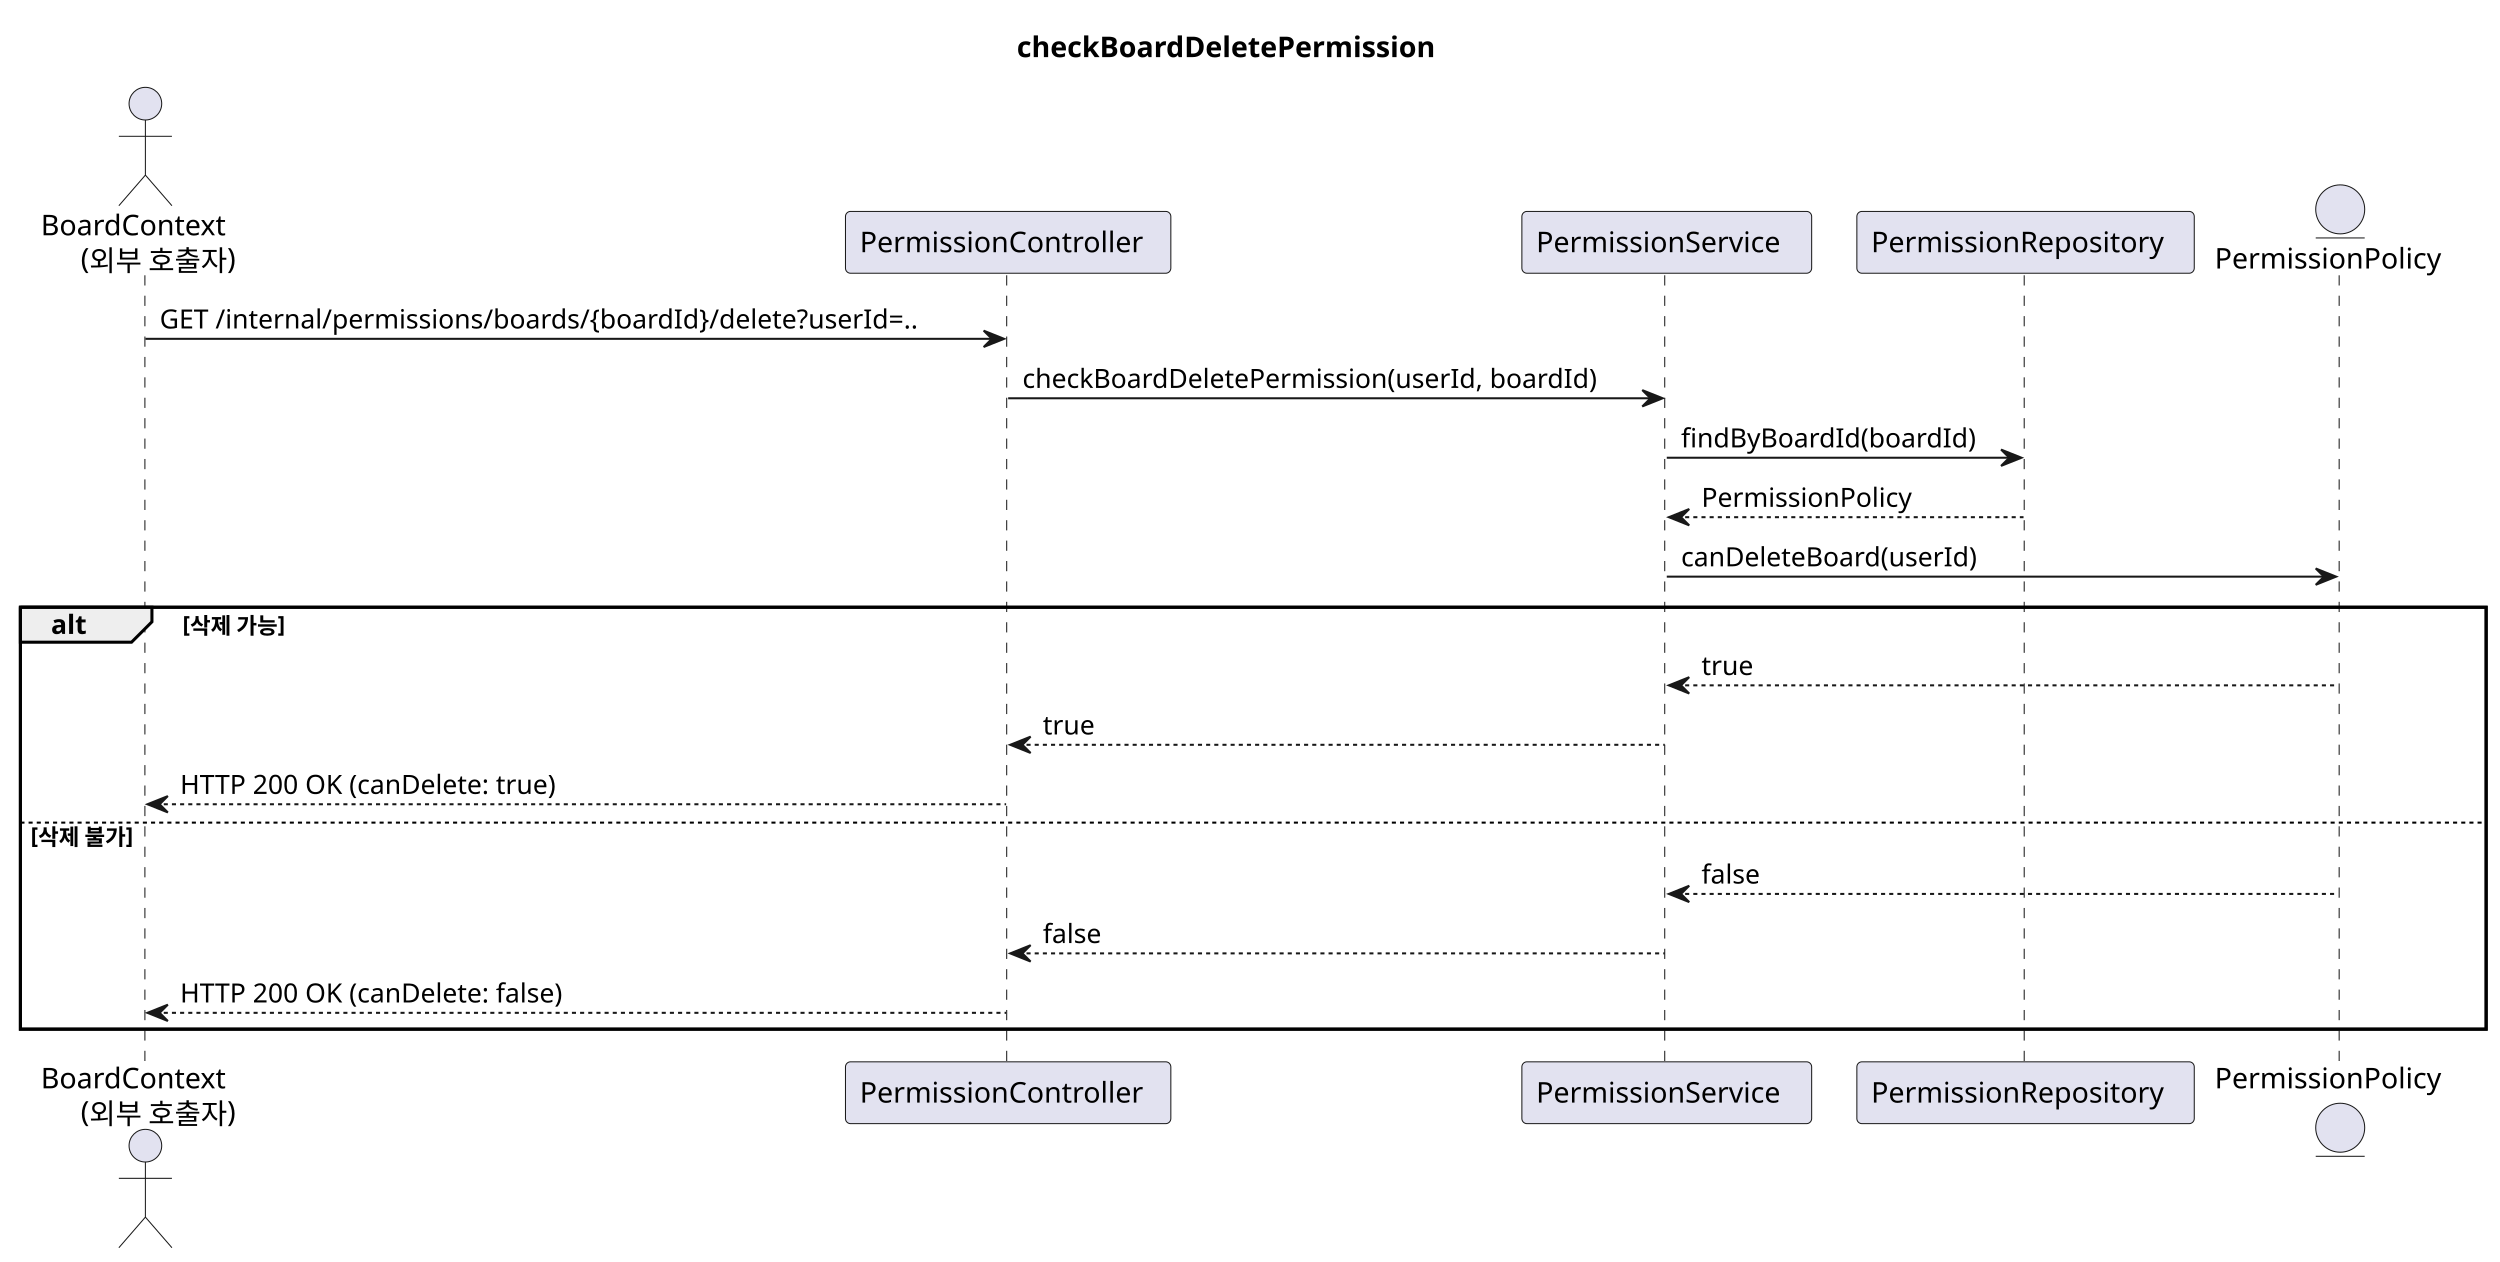
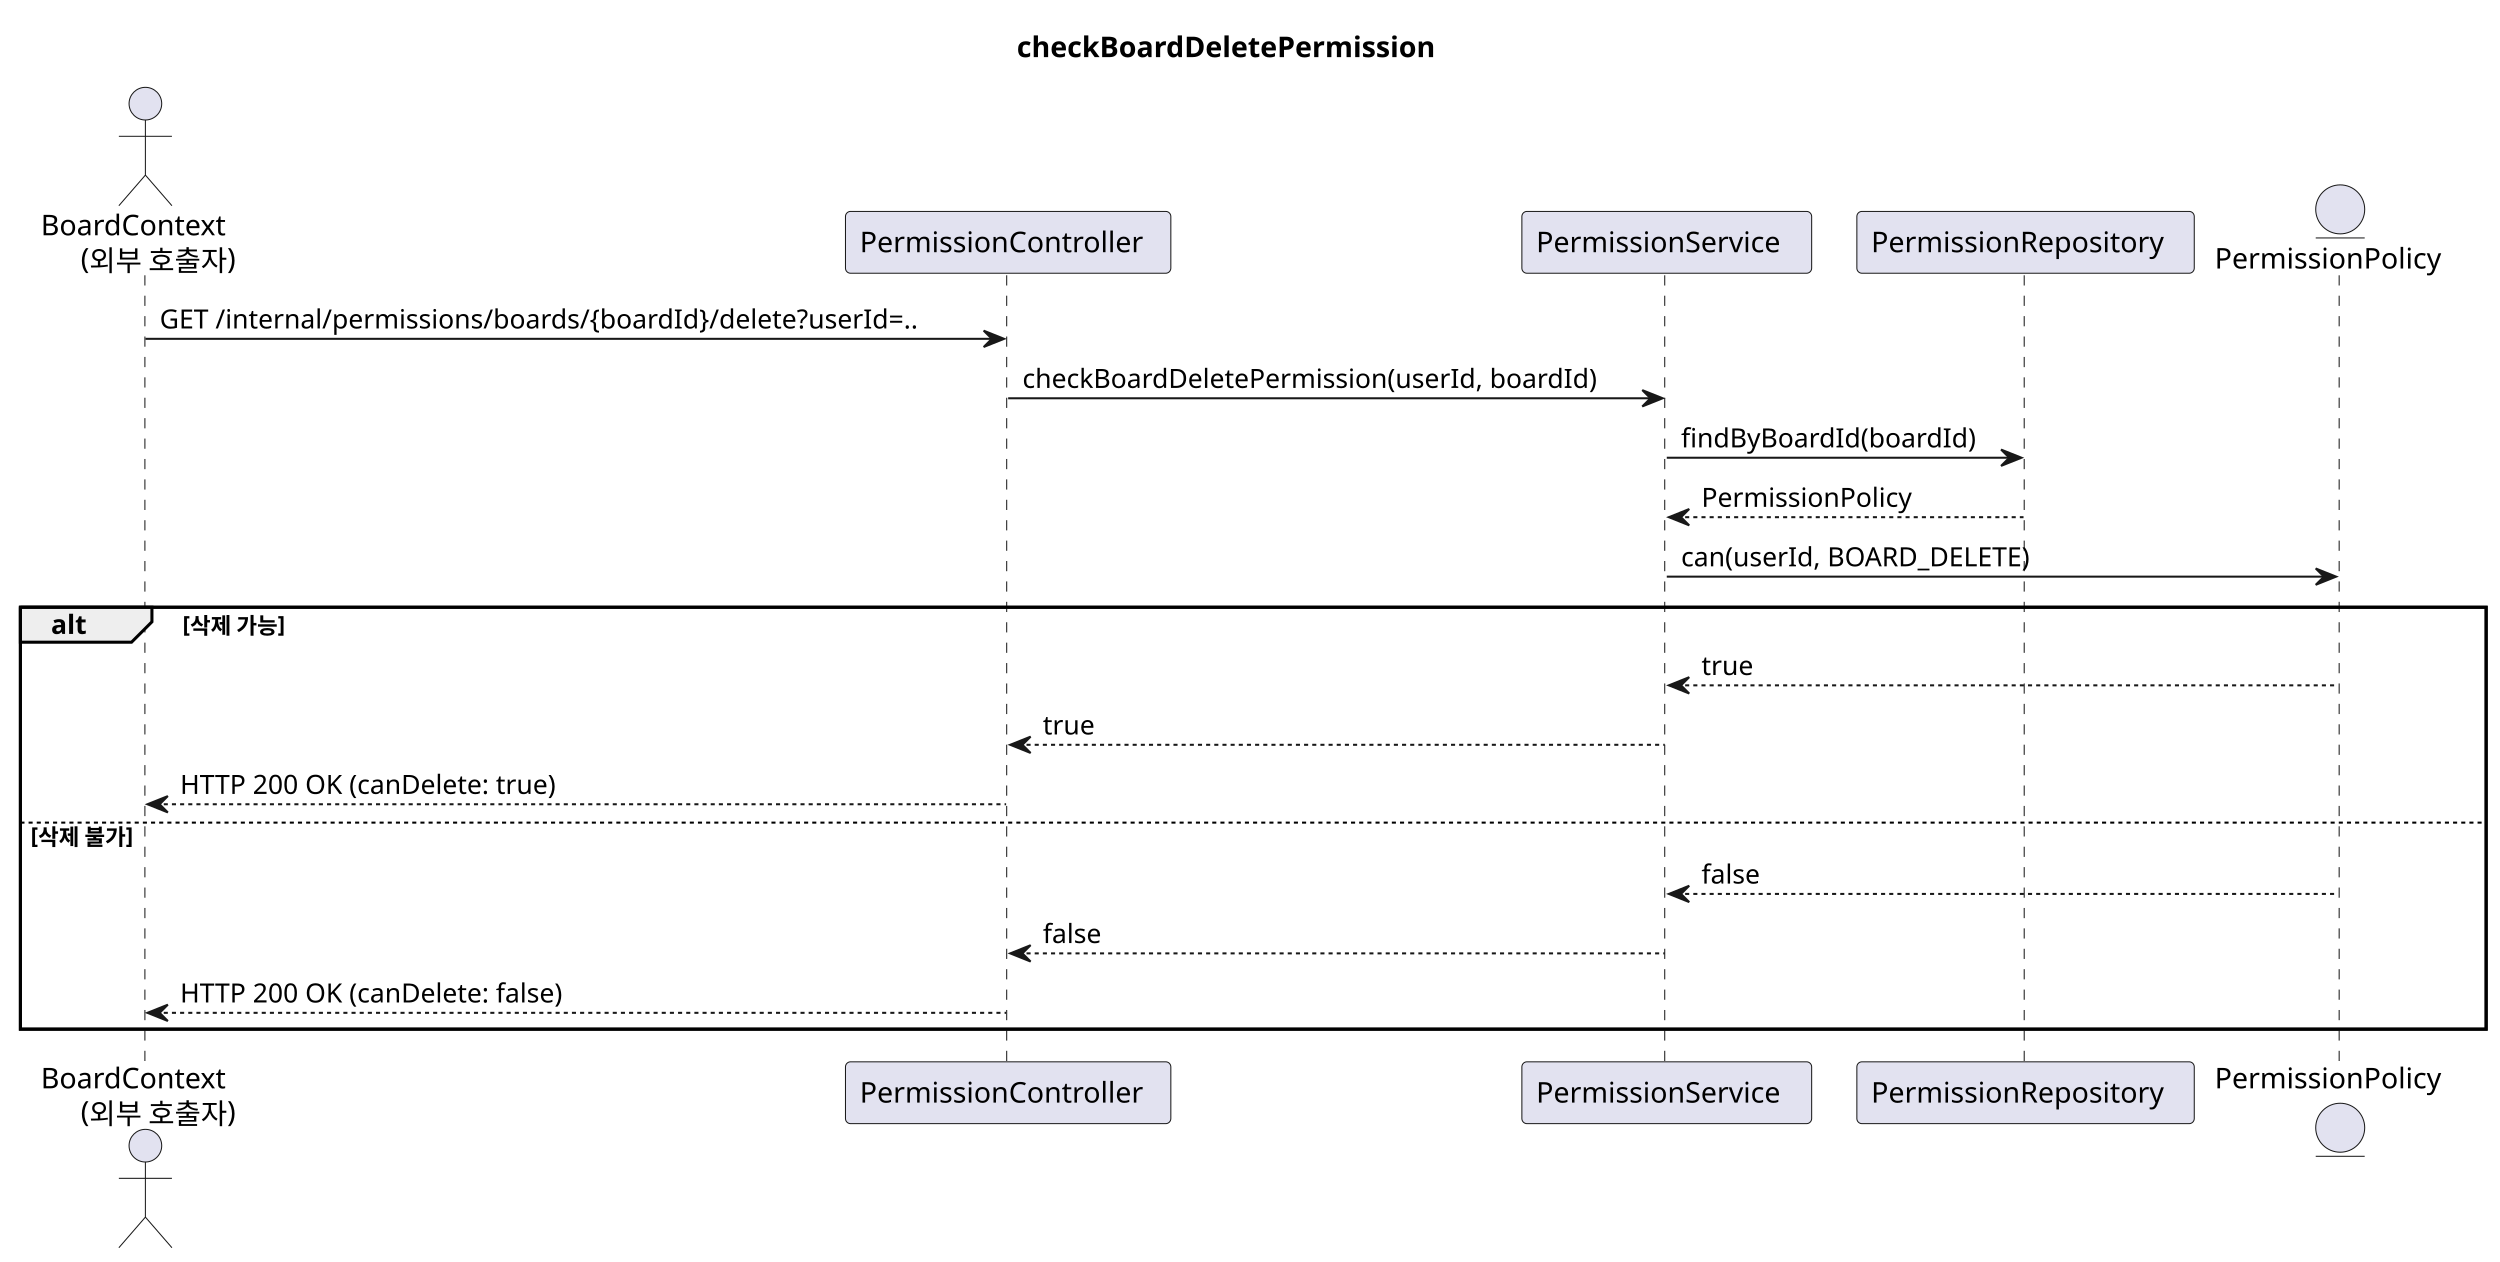
<svg xmlns="http://www.w3.org/2000/svg" contentStyleType="text/css" data-diagram-type="SEQUENCE" height="618px" preserveAspectRatio="none" style="width:1225px;height:618px;background:#FFFFFF;" version="1.1" viewBox="0 0 1225 618" width="1225px" zoomAndPan="magnify">
  <defs />
  <g>
    <text fill="#000000" font-family="sans-serif" font-size="14" font-weight="bold" lengthAdjust="spacing" textLength="230.727" x="498.244" y="27.995">checkBoardDeletePermission</text>
    <rect fill="none" height="206.734" style="stroke:#000000;stroke-width:1.5;" width="1208.214" x="10" y="297.555" />
    <g>
      <rect fill="#000000" fill-opacity="0" height="386.398" width="8" x="67.241" y="134.891" />
      <line style="stroke:#181818;stroke-width:0.5;stroke-dasharray:5.0,5.0;" x1="71" x2="71" y1="134.891" y2="521.289" />
    </g>
    <g>
      <rect fill="#000000" fill-opacity="0" height="386.398" width="8" x="489.995" y="134.891" />
      <line style="stroke:#181818;stroke-width:0.5;stroke-dasharray:5.0,5.0;" x1="493.281" x2="493.281" y1="134.891" y2="521.289" />
    </g>
    <g>
      <rect fill="#000000" fill-opacity="0" height="386.398" width="8" x="812.715" y="134.891" />
      <line style="stroke:#181818;stroke-width:0.5;stroke-dasharray:5.0,5.0;" x1="815.717" x2="815.717" y1="134.891" y2="521.289" />
    </g>
    <g>
      <rect fill="#000000" fill-opacity="0" height="386.398" width="8" x="988.526" y="134.891" />
      <line style="stroke:#181818;stroke-width:0.5;stroke-dasharray:5.0,5.0;" x1="991.862" x2="991.862" y1="134.891" y2="521.289" />
    </g>
    <g>
      <rect fill="#000000" fill-opacity="0" height="386.398" width="8" x="1142.702" y="134.891" />
      <line style="stroke:#181818;stroke-width:0.5;stroke-dasharray:5.0,5.0;" x1="1146.189" x2="1146.189" y1="134.891" y2="521.289" />
    </g>
    <g class="participant participant-head" data-participant="BoardContext">
      <text fill="#000000" font-family="sans-serif" font-size="14" lengthAdjust="spacing" textLength="96.482" x="20" y="115.292">BoardContext</text>
      <text fill="#000000" font-family="sans-serif" font-size="14" lengthAdjust="spacing" textLength="57.381" x="39.551" y="131.589">(외부 호출자)</text>
      <ellipse cx="71.241" cy="50.797" fill="#E2E2F0" rx="8" ry="8" style="stroke:#181818;stroke-width:0.5;" />
      <path d="M71.241,58.797 L71.241,85.797 M58.241,66.797 L84.241,66.797 M71.241,85.797 L58.241,100.797 M71.241,85.797 L84.241,100.797" fill="none" style="stroke:#181818;stroke-width:0.5;" />
    </g>
    <g class="participant participant-tail" data-participant="BoardContext">
      <text fill="#000000" font-family="sans-serif" font-size="14" lengthAdjust="spacing" textLength="96.482" x="20" y="533.284">BoardContext</text>
      <text fill="#000000" font-family="sans-serif" font-size="14" lengthAdjust="spacing" textLength="57.381" x="39.551" y="549.581">(외부 호출자)</text>
      <ellipse cx="71.241" cy="561.383" fill="#E2E2F0" rx="8" ry="8" style="stroke:#181818;stroke-width:0.5;" />
      <path d="M71.241,569.383 L71.241,596.383 M58.241,577.383 L84.241,577.383 M71.241,596.383 L58.241,611.383 M71.241,596.383 L84.241,611.383" fill="none" style="stroke:#181818;stroke-width:0.5;" />
    </g>
    <g class="participant participant-head" data-participant="PermissionController">
      <rect fill="#E2E2F0" height="30.297" rx="2.5" ry="2.5" style="stroke:#181818;stroke-width:0.5;" width="159.428" x="414.281" y="103.594" />
      <text fill="#000000" font-family="sans-serif" font-size="14" lengthAdjust="spacing" textLength="145.428" x="421.281" y="123.589">PermissionController</text>
    </g>
    <g class="participant participant-tail" data-participant="PermissionController">
      <rect fill="#E2E2F0" height="30.297" rx="2.5" ry="2.5" style="stroke:#181818;stroke-width:0.5;" width="159.428" x="414.281" y="520.289" />
      <text fill="#000000" font-family="sans-serif" font-size="14" lengthAdjust="spacing" textLength="145.428" x="421.281" y="540.284">PermissionController</text>
    </g>
    <g class="participant participant-head" data-participant="PermissionService">
      <rect fill="#E2E2F0" height="30.297" rx="2.5" ry="2.5" style="stroke:#181818;stroke-width:0.5;" width="141.996" x="745.717" y="103.594" />
      <text fill="#000000" font-family="sans-serif" font-size="14" lengthAdjust="spacing" textLength="127.996" x="752.717" y="123.589">PermissionService</text>
    </g>
    <g class="participant participant-tail" data-participant="PermissionService">
      <rect fill="#E2E2F0" height="30.297" rx="2.5" ry="2.5" style="stroke:#181818;stroke-width:0.5;" width="141.996" x="745.717" y="520.289" />
      <text fill="#000000" font-family="sans-serif" font-size="14" lengthAdjust="spacing" textLength="127.996" x="752.717" y="540.284">PermissionService</text>
    </g>
    <g class="participant participant-head" data-participant="PermissionRepository">
      <rect fill="#E2E2F0" height="30.297" rx="2.5" ry="2.5" style="stroke:#181818;stroke-width:0.5;" width="165.327" x="909.862" y="103.594" />
      <text fill="#000000" font-family="sans-serif" font-size="14" lengthAdjust="spacing" textLength="151.327" x="916.862" y="123.589">PermissionRepository</text>
    </g>
    <g class="participant participant-tail" data-participant="PermissionRepository">
      <rect fill="#E2E2F0" height="30.297" rx="2.5" ry="2.5" style="stroke:#181818;stroke-width:0.5;" width="165.327" x="909.862" y="520.289" />
      <text fill="#000000" font-family="sans-serif" font-size="14" lengthAdjust="spacing" textLength="151.327" x="916.862" y="540.284">PermissionRepository</text>
    </g>
    <g class="participant participant-head" data-participant="PermissionPolicy">
      <text fill="#000000" font-family="sans-serif" font-size="14" lengthAdjust="spacing" textLength="117.024" x="1085.189" y="131.589">PermissionPolicy</text>
      <ellipse cx="1146.702" cy="102.594" fill="#E2E2F0" rx="12" ry="12" style="stroke:#181818;stroke-width:0.5;" />
      <line style="stroke:#181818;stroke-width:0.5;" x1="1134.702" x2="1158.702" y1="116.594" y2="116.594" />
    </g>
    <g class="participant participant-tail" data-participant="PermissionPolicy">
      <text fill="#000000" font-family="sans-serif" font-size="14" lengthAdjust="spacing" textLength="117.024" x="1085.189" y="533.284">PermissionPolicy</text>
      <ellipse cx="1146.702" cy="552.586" fill="#E2E2F0" rx="12" ry="12" style="stroke:#181818;stroke-width:0.5;" />
      <line style="stroke:#181818;stroke-width:0.5;" x1="1134.702" x2="1158.702" y1="566.586" y2="566.586" />
    </g>
    <g class="message" data-participant-1="BoardContext" data-participant-2="PermissionController">
      <polygon fill="#181818" points="481.995,162.023,491.995,166.023,481.995,170.023,485.995,166.023" style="stroke:#181818;stroke-width:1;" />
      <line style="stroke:#181818;stroke-width:1;" x1="71.241" x2="487.995" y1="166.023" y2="166.023" />
      <text fill="#000000" font-family="sans-serif" font-size="13" lengthAdjust="spacing" textLength="398.753" x="78.241" y="160.958">GET /internal/permissions/boards/{boardId}/delete?userId=..</text>
    </g>
    <g class="message" data-participant-1="PermissionController" data-participant-2="PermissionService">
      <polygon fill="#181818" points="804.715,191.156,814.715,195.156,804.715,199.156,808.715,195.156" style="stroke:#181818;stroke-width:1;" />
      <line style="stroke:#181818;stroke-width:1;" x1="493.995" x2="810.715" y1="195.156" y2="195.156" />
      <text fill="#000000" font-family="sans-serif" font-size="13" lengthAdjust="spacing" textLength="298.721" x="500.995" y="190.09">checkBoardDeletePermission(userId, boardId)</text>
    </g>
    <g class="message" data-participant-1="PermissionService" data-participant-2="PermissionRepository">
      <polygon fill="#181818" points="980.526,220.289,990.526,224.289,980.526,228.289,984.526,224.289" style="stroke:#181818;stroke-width:1;" />
      <line style="stroke:#181818;stroke-width:1;" x1="816.715" x2="986.526" y1="224.289" y2="224.289" />
      <text fill="#000000" font-family="sans-serif" font-size="13" lengthAdjust="spacing" textLength="151.81" x="823.715" y="219.223">findByBoardId(boardId)</text>
    </g>
    <g class="message" data-participant-1="PermissionRepository" data-participant-2="PermissionService">
      <polygon fill="#181818" points="827.715,249.422,817.715,253.422,827.715,257.422,823.715,253.422" style="stroke:#181818;stroke-width:1;" />
      <line style="stroke:#181818;stroke-width:1;stroke-dasharray:2.0,2.0;" x1="821.715" x2="991.526" y1="253.422" y2="253.422" />
      <text fill="#000000" font-family="sans-serif" font-size="13" lengthAdjust="spacing" textLength="108.665" x="833.715" y="248.356">PermissionPolicy</text>
    </g>
    <g class="message" data-participant-1="PermissionService" data-participant-2="PermissionPolicy">
      <polygon fill="#181818" points="1134.702,278.555,1144.702,282.555,1134.702,286.555,1138.702,282.555" style="stroke:#181818;stroke-width:1;" />
      <line style="stroke:#181818;stroke-width:1;" x1="816.715" x2="1140.702" y1="282.555" y2="282.555" />
-       <text fill="#000000" font-family="sans-serif" font-size="13" lengthAdjust="spacing" textLength="155.086" x="823.715" y="277.489">canDeleteBoard(userId)</text>
+       <text fill="#000000" font-family="sans-serif" font-size="13" lengthAdjust="spacing" textLength="185.625" x="823.715" y="277.489">can(userId, BOARD_DELETE)</text>
    </g>
    <path d="M10,297.555 L74.443,297.555 L74.443,304.688 L64.443,314.688 L10,314.688 L10,297.555" fill="#EEEEEE" style="stroke:#000000;stroke-width:1.5;" />
    <rect fill="none" height="206.734" style="stroke:#000000;stroke-width:1.5;" width="1208.214" x="10" y="297.555" />
    <text fill="#000000" font-family="sans-serif" font-size="13" font-weight="bold" lengthAdjust="spacing" textLength="19.443" x="25" y="310.622">alt</text>
    <text fill="#000000" font-family="sans-serif" font-size="11" font-weight="bold" lengthAdjust="spacing" textLength="40.289" x="89.443" y="309.765">[삭제 가능]</text>
    <g class="message" data-participant-1="PermissionPolicy" data-participant-2="PermissionService">
      <polygon fill="#181818" points="827.715,331.82,817.715,335.82,827.715,339.82,823.715,335.82" style="stroke:#181818;stroke-width:1;" />
      <line style="stroke:#181818;stroke-width:1;stroke-dasharray:2.0,2.0;" x1="821.715" x2="1145.702" y1="335.82" y2="335.82" />
      <text fill="#000000" font-family="sans-serif" font-size="13" lengthAdjust="spacing" textLength="26.679" x="833.715" y="330.754">true</text>
    </g>
    <g class="message" data-participant-1="PermissionService" data-participant-2="PermissionController">
      <polygon fill="#181818" points="504.995,360.953,494.995,364.953,504.995,368.953,500.995,364.953" style="stroke:#181818;stroke-width:1;" />
      <line style="stroke:#181818;stroke-width:1;stroke-dasharray:2.0,2.0;" x1="498.995" x2="815.715" y1="364.953" y2="364.953" />
      <text fill="#000000" font-family="sans-serif" font-size="13" lengthAdjust="spacing" textLength="26.679" x="510.995" y="359.887">true</text>
    </g>
    <g class="message" data-participant-1="PermissionController" data-participant-2="BoardContext">
      <polygon fill="#181818" points="82.241,390.086,72.241,394.086,82.241,398.086,78.241,394.086" style="stroke:#181818;stroke-width:1;" />
      <line style="stroke:#181818;stroke-width:1;stroke-dasharray:2.0,2.0;" x1="76.241" x2="492.995" y1="394.086" y2="394.086" />
      <text fill="#000000" font-family="sans-serif" font-size="13" lengthAdjust="spacing" textLength="200.865" x="88.241" y="389.02">HTTP 200 OK (canDelete: true)</text>
    </g>
    <line style="stroke:#000000;stroke-width:1;stroke-dasharray:2.0,2.0;" x1="10" x2="1218.214" y1="403.086" y2="403.086" />
    <text fill="#000000" font-family="sans-serif" font-size="11" font-weight="bold" lengthAdjust="spacing" textLength="40.289" x="15" y="413.296">[삭제 불가]</text>
    <g class="message" data-participant-1="PermissionPolicy" data-participant-2="PermissionService">
      <polygon fill="#181818" points="827.715,434.023,817.715,438.023,827.715,442.023,823.715,438.023" style="stroke:#181818;stroke-width:1;" />
      <line style="stroke:#181818;stroke-width:1;stroke-dasharray:2.0,2.0;" x1="821.715" x2="1145.702" y1="438.023" y2="438.023" />
      <text fill="#000000" font-family="sans-serif" font-size="13" lengthAdjust="spacing" textLength="30.926" x="833.715" y="432.957">false</text>
    </g>
    <g class="message" data-participant-1="PermissionService" data-participant-2="PermissionController">
      <polygon fill="#181818" points="504.995,463.156,494.995,467.156,504.995,471.156,500.995,467.156" style="stroke:#181818;stroke-width:1;" />
      <line style="stroke:#181818;stroke-width:1;stroke-dasharray:2.0,2.0;" x1="498.995" x2="815.715" y1="467.156" y2="467.156" />
      <text fill="#000000" font-family="sans-serif" font-size="13" lengthAdjust="spacing" textLength="30.926" x="510.995" y="462.09">false</text>
    </g>
    <g class="message" data-participant-1="PermissionController" data-participant-2="BoardContext">
      <polygon fill="#181818" points="82.241,492.289,72.241,496.289,82.241,500.289,78.241,496.289" style="stroke:#181818;stroke-width:1;" />
      <line style="stroke:#181818;stroke-width:1;stroke-dasharray:2.0,2.0;" x1="76.241" x2="492.995" y1="496.289" y2="496.289" />
      <text fill="#000000" font-family="sans-serif" font-size="13" lengthAdjust="spacing" textLength="205.112" x="88.241" y="491.223">HTTP 200 OK (canDelete: false)</text>
    </g>
  </g>
</svg>
